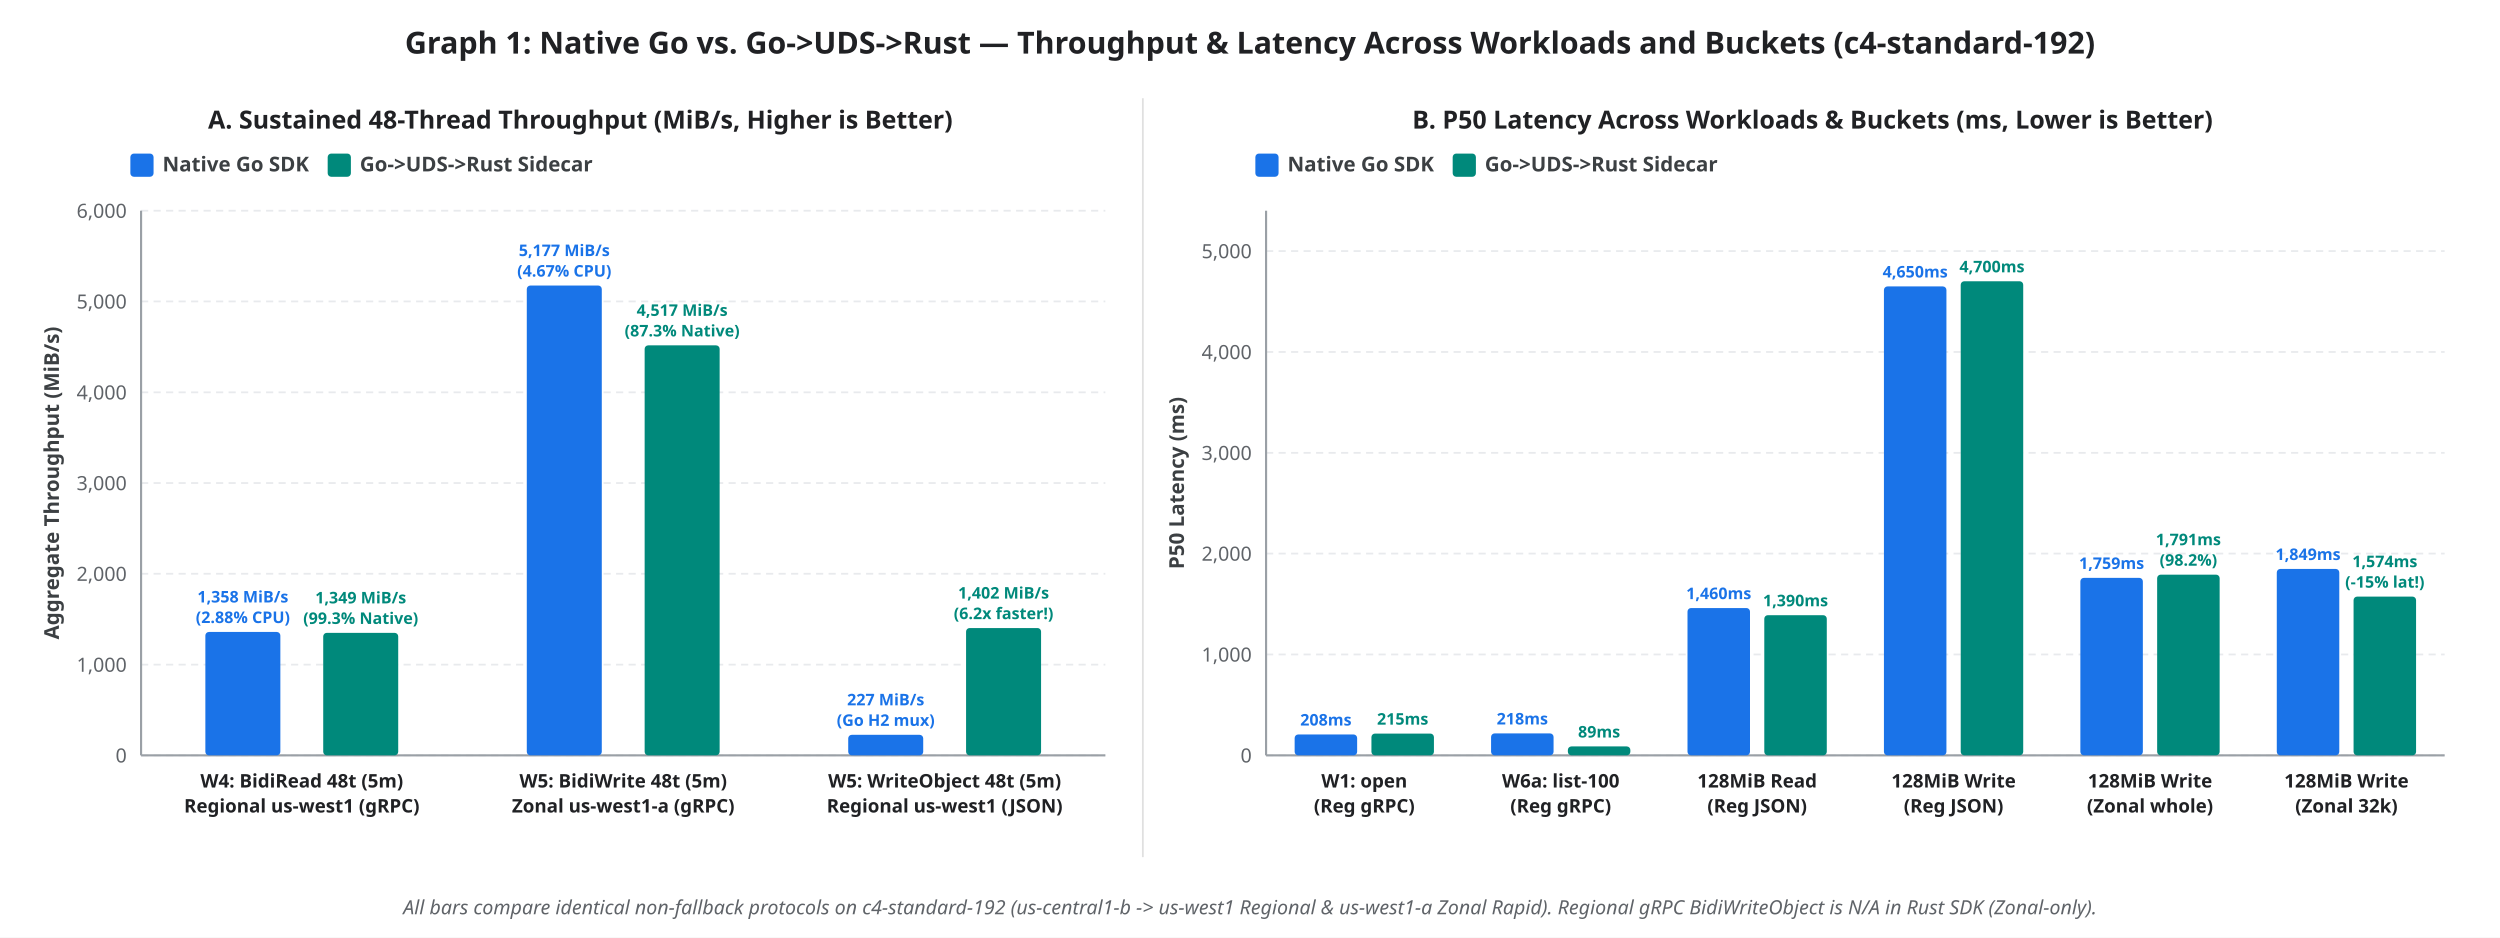
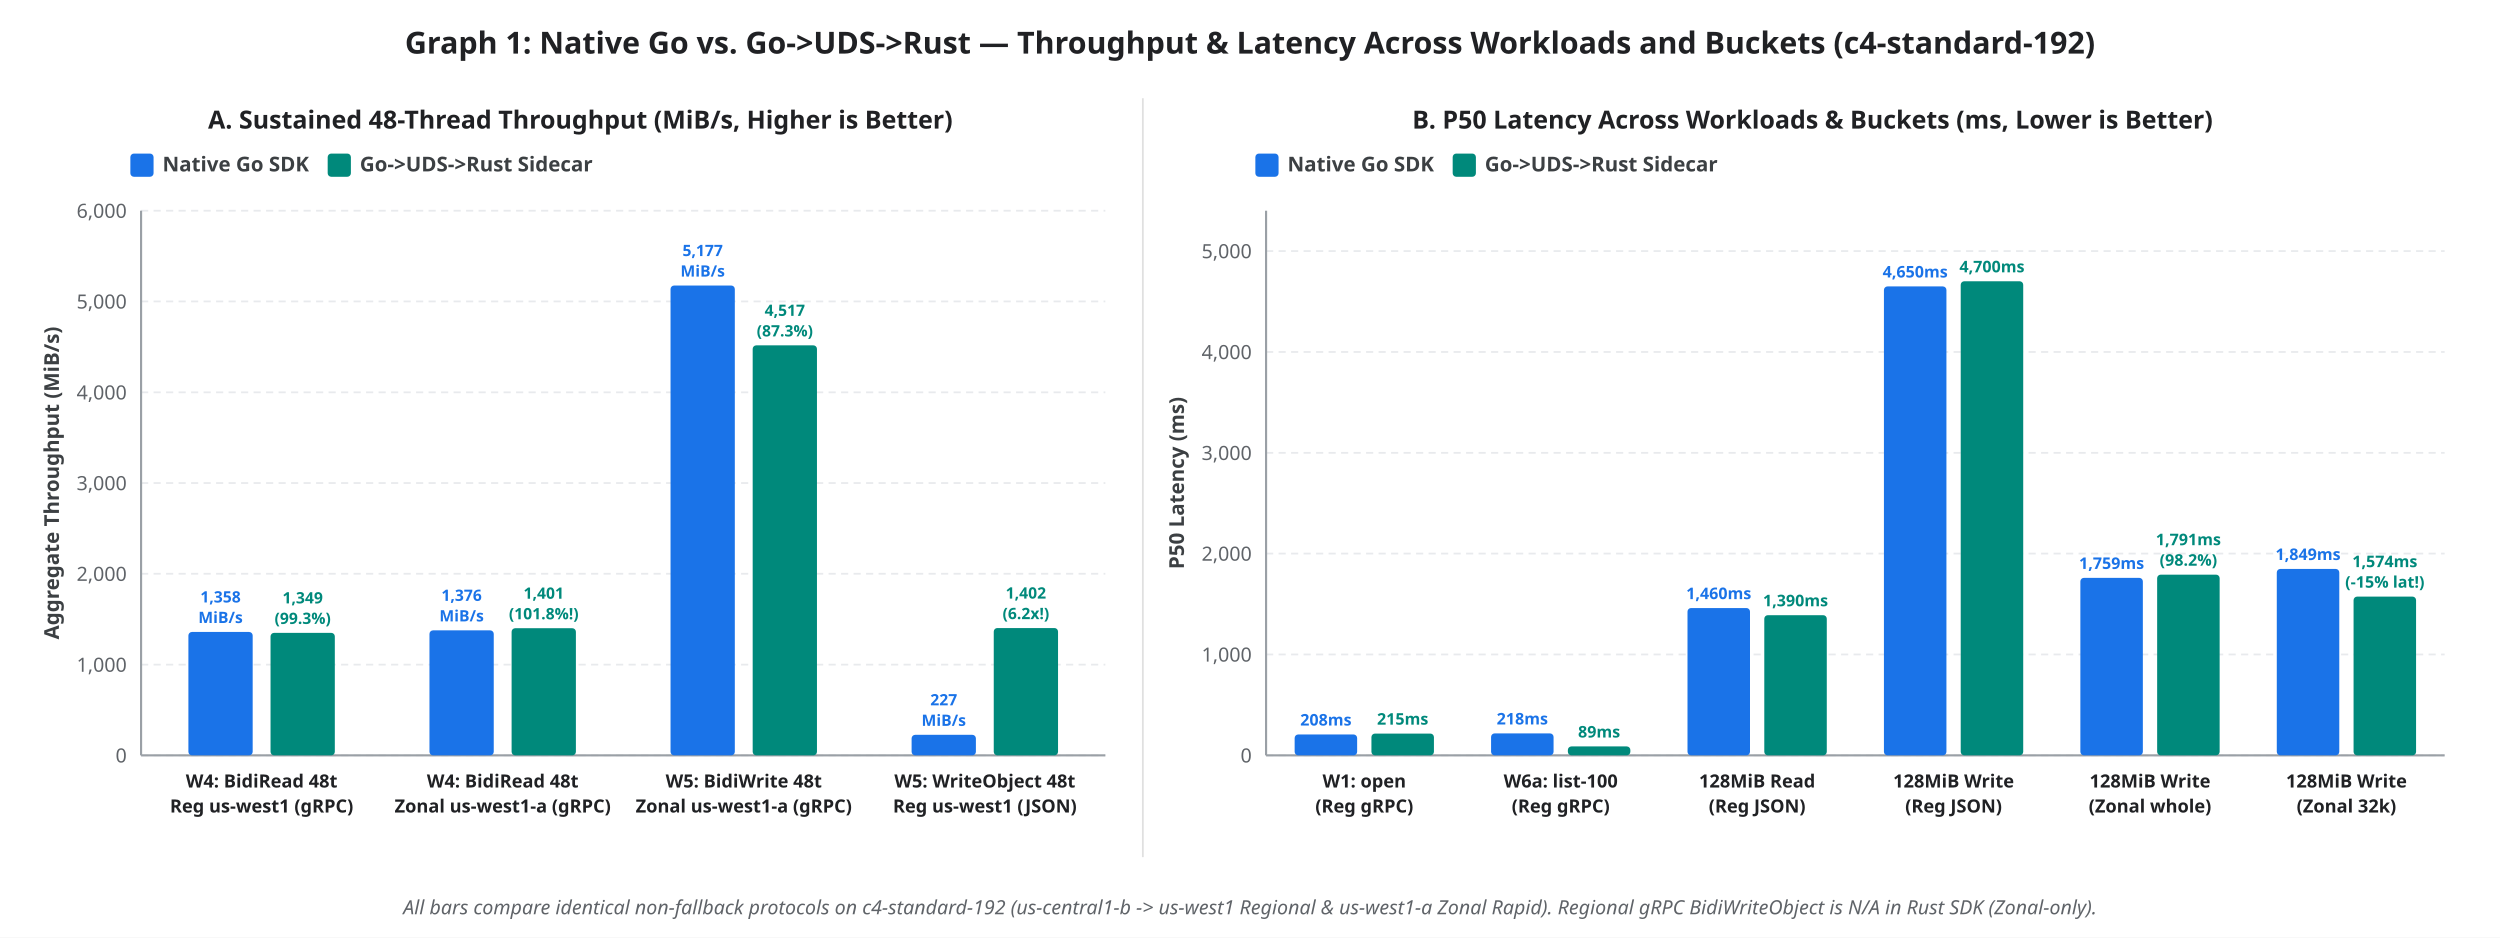
<svg xmlns="http://www.w3.org/2000/svg" width="1400" height="525" viewBox="0 0 1400 525">
  <rect width="1400" height="525" fill="#FFFFFF" />
  <text x="700" y="30" text-anchor="middle" font-family="sans-serif" font-size="17" font-weight="bold" fill="#202124">Graph 1: Native Go vs. Go-&gt;UDS-&gt;Rust — Throughput &amp; Latency Across Workloads and Buckets (c4-standard-192)</text>
  <line x1="640" y1="55" x2="640" y2="480" stroke="#E0E0E0" stroke-width="1" />
  <text x="325.0" y="72" text-anchor="middle" font-family="sans-serif" font-size="14" font-weight="bold" fill="#202124">A. Sustained 48-Thread Throughput (MiB/s, Higher is Better)</text>
  <rect x="73" y="86" width="13" height="13" rx="2" fill="#1A73E8" />
  <text x="91" y="96" font-family="sans-serif" font-size="11.5" font-weight="600" fill="#3C4043">Native Go SDK</text>
  <rect x="183.5" y="86" width="13" height="13" rx="2" fill="#00897B" />
  <text x="201.5" y="96" font-family="sans-serif" font-size="11.5" font-weight="600" fill="#3C4043">Go-&gt;UDS-&gt;Rust Sidecar</text>
  <line x1="79" y1="423.0" x2="619" y2="423.0" stroke="#E8EAED" stroke-width="1" stroke-dasharray="4,3" />
  <text x="71" y="427.0" text-anchor="end" font-family="sans-serif" font-size="11" fill="#5F6368">0</text>
  <line x1="79" y1="372.2" x2="619" y2="372.2" stroke="#E8EAED" stroke-width="1" stroke-dasharray="4,3" />
  <text x="71" y="376.2" text-anchor="end" font-family="sans-serif" font-size="11" fill="#5F6368">1,000</text>
  <line x1="79" y1="321.3" x2="619" y2="321.3" stroke="#E8EAED" stroke-width="1" stroke-dasharray="4,3" />
  <text x="71" y="325.3" text-anchor="end" font-family="sans-serif" font-size="11" fill="#5F6368">2,000</text>
  <line x1="79" y1="270.5" x2="619" y2="270.5" stroke="#E8EAED" stroke-width="1" stroke-dasharray="4,3" />
  <text x="71" y="274.5" text-anchor="end" font-family="sans-serif" font-size="11" fill="#5F6368">3,000</text>
  <line x1="79" y1="219.7" x2="619" y2="219.7" stroke="#E8EAED" stroke-width="1" stroke-dasharray="4,3" />
  <text x="71" y="223.7" text-anchor="end" font-family="sans-serif" font-size="11" fill="#5F6368">4,000</text>
  <line x1="79" y1="168.8" x2="619" y2="168.8" stroke="#E8EAED" stroke-width="1" stroke-dasharray="4,3" />
  <text x="71" y="172.8" text-anchor="end" font-family="sans-serif" font-size="11" fill="#5F6368">5,000</text>
  <line x1="79" y1="118.0" x2="619" y2="118.0" stroke="#E8EAED" stroke-width="1" stroke-dasharray="4,3" />
  <text x="71" y="122.0" text-anchor="end" font-family="sans-serif" font-size="11" fill="#5F6368">6,000</text>
  <line x1="79" y1="118" x2="79" y2="423" stroke="#9AA0A6" stroke-width="1.2" />
  <line x1="79" y1="423" x2="619" y2="423" stroke="#9AA0A6" stroke-width="1.2" />
  <text x="33" y="270.5" text-anchor="middle" font-family="sans-serif" font-size="11.5" font-weight="bold" fill="#3C4043" transform="rotate(-90 33 270.5)">Aggregate Throughput (MiB/s)</text>
-   <rect x="115.0" y="353.9" width="42.0" height="69.1" rx="2" fill="#1A73E8" />
-   <text x="136.0" y="337.4" text-anchor="middle" font-family="sans-serif" font-size="9.0" font-weight="bold" fill="#1A73E8">1,358 MiB/s</text>
-   <text x="136.0" y="348.9" text-anchor="middle" font-family="sans-serif" font-size="9.0" font-weight="bold" fill="#1A73E8">(2.88% CPU)</text>
-   <rect x="181.0" y="354.4" width="42.0" height="68.6" rx="2" fill="#00897B" />
-   <text x="202.0" y="337.9" text-anchor="middle" font-family="sans-serif" font-size="9.0" font-weight="bold" fill="#00897B">1,349 MiB/s</text>
-   <text x="202.0" y="349.4" text-anchor="middle" font-family="sans-serif" font-size="9.0" font-weight="bold" fill="#00897B">(99.3% Native)</text>
-   <text x="169.0" y="441" text-anchor="middle" font-family="sans-serif" font-size="10.5" font-weight="600" fill="#202124">W4: BidiRead 48t (5m)</text>
-   <text x="169.0" y="455" text-anchor="middle" font-family="sans-serif" font-size="10.5" font-weight="600" fill="#202124">Regional us-west1 (gRPC)</text>
-   <rect x="295.0" y="159.9" width="42.0" height="263.1" rx="2" fill="#1A73E8" />
-   <text x="316.0" y="143.4" text-anchor="middle" font-family="sans-serif" font-size="9.0" font-weight="bold" fill="#1A73E8">5,177 MiB/s</text>
-   <text x="316.0" y="154.9" text-anchor="middle" font-family="sans-serif" font-size="9.0" font-weight="bold" fill="#1A73E8">(4.67% CPU)</text>
-   <rect x="361.0" y="193.4" width="42.0" height="229.6" rx="2" fill="#00897B" />
-   <text x="382.0" y="176.9" text-anchor="middle" font-family="sans-serif" font-size="9.0" font-weight="bold" fill="#00897B">4,517 MiB/s</text>
-   <text x="382.0" y="188.4" text-anchor="middle" font-family="sans-serif" font-size="9.0" font-weight="bold" fill="#00897B">(87.3% Native)</text>
-   <text x="349.0" y="441" text-anchor="middle" font-family="sans-serif" font-size="10.5" font-weight="600" fill="#202124">W5: BidiWrite 48t (5m)</text>
-   <text x="349.0" y="455" text-anchor="middle" font-family="sans-serif" font-size="10.5" font-weight="600" fill="#202124">Zonal us-west1-a (gRPC)</text>
-   <rect x="475.0" y="411.5" width="42.0" height="11.5" rx="2" fill="#1A73E8" />
-   <text x="496.0" y="395.0" text-anchor="middle" font-family="sans-serif" font-size="9.0" font-weight="bold" fill="#1A73E8">227 MiB/s</text>
-   <text x="496.0" y="406.5" text-anchor="middle" font-family="sans-serif" font-size="9.0" font-weight="bold" fill="#1A73E8">(Go H2 mux)</text>
-   <rect x="541.0" y="351.7" width="42.0" height="71.3" rx="2" fill="#00897B" />
-   <text x="562.0" y="335.2" text-anchor="middle" font-family="sans-serif" font-size="9.0" font-weight="bold" fill="#00897B">1,402 MiB/s</text>
-   <text x="562.0" y="346.7" text-anchor="middle" font-family="sans-serif" font-size="9.0" font-weight="bold" fill="#00897B">(6.2x faster!)</text>
-   <text x="529.0" y="441" text-anchor="middle" font-family="sans-serif" font-size="10.5" font-weight="600" fill="#202124">W5: WriteObject 48t (5m)</text>
-   <text x="529.0" y="455" text-anchor="middle" font-family="sans-serif" font-size="10.5" font-weight="600" fill="#202124">Regional us-west1 (JSON)</text>
+   <rect x="105.5" y="353.9" width="36.0" height="69.1" rx="2" fill="#1A73E8" />
+   <text x="123.5" y="337.4" text-anchor="middle" font-family="sans-serif" font-size="8.8" font-weight="bold" fill="#1A73E8">1,358</text>
+   <text x="123.5" y="348.9" text-anchor="middle" font-family="sans-serif" font-size="8.8" font-weight="bold" fill="#1A73E8">MiB/s</text>
+   <rect x="151.5" y="354.4" width="36.0" height="68.6" rx="2" fill="#00897B" />
+   <text x="169.5" y="337.9" text-anchor="middle" font-family="sans-serif" font-size="8.8" font-weight="bold" fill="#00897B">1,349</text>
+   <text x="169.5" y="349.4" text-anchor="middle" font-family="sans-serif" font-size="8.8" font-weight="bold" fill="#00897B">(99.3%)</text>
+   <text x="146.5" y="441" text-anchor="middle" font-family="sans-serif" font-size="10.2" font-weight="600" fill="#202124">W4: BidiRead 48t</text>
+   <text x="146.5" y="455" text-anchor="middle" font-family="sans-serif" font-size="10.2" font-weight="600" fill="#202124">Reg us-west1 (gRPC)</text>
+   <rect x="240.5" y="353.0" width="36.0" height="70.0" rx="2" fill="#1A73E8" />
+   <text x="258.5" y="336.5" text-anchor="middle" font-family="sans-serif" font-size="8.8" font-weight="bold" fill="#1A73E8">1,376</text>
+   <text x="258.5" y="348.0" text-anchor="middle" font-family="sans-serif" font-size="8.8" font-weight="bold" fill="#1A73E8">MiB/s</text>
+   <rect x="286.5" y="351.8" width="36.0" height="71.2" rx="2" fill="#00897B" />
+   <text x="304.5" y="335.3" text-anchor="middle" font-family="sans-serif" font-size="8.8" font-weight="bold" fill="#00897B">1,401</text>
+   <text x="304.5" y="346.8" text-anchor="middle" font-family="sans-serif" font-size="8.8" font-weight="bold" fill="#00897B">(101.8%!)</text>
+   <text x="281.5" y="441" text-anchor="middle" font-family="sans-serif" font-size="10.2" font-weight="600" fill="#202124">W4: BidiRead 48t</text>
+   <text x="281.5" y="455" text-anchor="middle" font-family="sans-serif" font-size="10.2" font-weight="600" fill="#202124">Zonal us-west1-a (gRPC)</text>
+   <rect x="375.5" y="159.9" width="36.0" height="263.1" rx="2" fill="#1A73E8" />
+   <text x="393.5" y="143.4" text-anchor="middle" font-family="sans-serif" font-size="8.8" font-weight="bold" fill="#1A73E8">5,177</text>
+   <text x="393.5" y="154.9" text-anchor="middle" font-family="sans-serif" font-size="8.8" font-weight="bold" fill="#1A73E8">MiB/s</text>
+   <rect x="421.5" y="193.4" width="36.0" height="229.6" rx="2" fill="#00897B" />
+   <text x="439.5" y="176.9" text-anchor="middle" font-family="sans-serif" font-size="8.8" font-weight="bold" fill="#00897B">4,517</text>
+   <text x="439.5" y="188.4" text-anchor="middle" font-family="sans-serif" font-size="8.8" font-weight="bold" fill="#00897B">(87.3%)</text>
+   <text x="416.5" y="441" text-anchor="middle" font-family="sans-serif" font-size="10.2" font-weight="600" fill="#202124">W5: BidiWrite 48t</text>
+   <text x="416.5" y="455" text-anchor="middle" font-family="sans-serif" font-size="10.2" font-weight="600" fill="#202124">Zonal us-west1-a (gRPC)</text>
+   <rect x="510.5" y="411.5" width="36.0" height="11.5" rx="2" fill="#1A73E8" />
+   <text x="528.5" y="395.0" text-anchor="middle" font-family="sans-serif" font-size="8.8" font-weight="bold" fill="#1A73E8">227</text>
+   <text x="528.5" y="406.5" text-anchor="middle" font-family="sans-serif" font-size="8.8" font-weight="bold" fill="#1A73E8">MiB/s</text>
+   <rect x="556.5" y="351.7" width="36.0" height="71.3" rx="2" fill="#00897B" />
+   <text x="574.5" y="335.2" text-anchor="middle" font-family="sans-serif" font-size="8.8" font-weight="bold" fill="#00897B">1,402</text>
+   <text x="574.5" y="346.7" text-anchor="middle" font-family="sans-serif" font-size="8.8" font-weight="bold" fill="#00897B">(6.2x!)</text>
+   <text x="551.5" y="441" text-anchor="middle" font-family="sans-serif" font-size="10.2" font-weight="600" fill="#202124">W5: WriteObject 48t</text>
+   <text x="551.5" y="455" text-anchor="middle" font-family="sans-serif" font-size="10.2" font-weight="600" fill="#202124">Reg us-west1 (JSON)</text>
  <text x="1015.0" y="72" text-anchor="middle" font-family="sans-serif" font-size="14" font-weight="bold" fill="#202124">B. P50 Latency Across Workloads &amp; Buckets (ms, Lower is Better)</text>
  <rect x="703" y="86" width="13" height="13" rx="2" fill="#1A73E8" />
  <text x="721" y="96" font-family="sans-serif" font-size="11.5" font-weight="600" fill="#3C4043">Native Go SDK</text>
  <rect x="813.5" y="86" width="13" height="13" rx="2" fill="#00897B" />
  <text x="831.5" y="96" font-family="sans-serif" font-size="11.5" font-weight="600" fill="#3C4043">Go-&gt;UDS-&gt;Rust Sidecar</text>
  <line x1="709" y1="423.0" x2="1369" y2="423.0" stroke="#E8EAED" stroke-width="1" stroke-dasharray="4,3" />
  <text x="701" y="427.0" text-anchor="end" font-family="sans-serif" font-size="11" fill="#5F6368">0</text>
  <line x1="709" y1="366.5" x2="1369" y2="366.5" stroke="#E8EAED" stroke-width="1" stroke-dasharray="4,3" />
  <text x="701" y="370.5" text-anchor="end" font-family="sans-serif" font-size="11" fill="#5F6368">1,000</text>
  <line x1="709" y1="310.0" x2="1369" y2="310.0" stroke="#E8EAED" stroke-width="1" stroke-dasharray="4,3" />
  <text x="701" y="314.0" text-anchor="end" font-family="sans-serif" font-size="11" fill="#5F6368">2,000</text>
  <line x1="709" y1="253.6" x2="1369" y2="253.6" stroke="#E8EAED" stroke-width="1" stroke-dasharray="4,3" />
  <text x="701" y="257.6" text-anchor="end" font-family="sans-serif" font-size="11" fill="#5F6368">3,000</text>
  <line x1="709" y1="197.1" x2="1369" y2="197.1" stroke="#E8EAED" stroke-width="1" stroke-dasharray="4,3" />
  <text x="701" y="201.1" text-anchor="end" font-family="sans-serif" font-size="11" fill="#5F6368">4,000</text>
  <line x1="709" y1="140.6" x2="1369" y2="140.6" stroke="#E8EAED" stroke-width="1" stroke-dasharray="4,3" />
  <text x="701" y="144.6" text-anchor="end" font-family="sans-serif" font-size="11" fill="#5F6368">5,000</text>
  <line x1="709" y1="118" x2="709" y2="423" stroke="#9AA0A6" stroke-width="1.2" />
  <line x1="709" y1="423" x2="1369" y2="423" stroke="#9AA0A6" stroke-width="1.2" />
  <text x="663" y="270.5" text-anchor="middle" font-family="sans-serif" font-size="11.5" font-weight="bold" fill="#3C4043" transform="rotate(-90 663 270.5)">P50 Latency (ms)</text>
  <rect x="725.0" y="411.3" width="35.0" height="11.7" rx="2" fill="#1A73E8" />
  <text x="742.5" y="406.3" text-anchor="middle" font-family="sans-serif" font-size="9.0" font-weight="bold" fill="#1A73E8">208ms</text>
  <rect x="768.0" y="410.8" width="35.0" height="12.2" rx="2" fill="#00897B" />
  <text x="785.5" y="405.8" text-anchor="middle" font-family="sans-serif" font-size="9.0" font-weight="bold" fill="#00897B">215ms</text>
-   <text x="764.0" y="441" text-anchor="middle" font-family="sans-serif" font-size="10.5" font-weight="600" fill="#202124">W1: open</text>
-   <text x="764.0" y="455" text-anchor="middle" font-family="sans-serif" font-size="10.5" font-weight="600" fill="#202124">(Reg gRPC)</text>
+   <text x="764.0" y="441" text-anchor="middle" font-family="sans-serif" font-size="10.2" font-weight="600" fill="#202124">W1: open</text>
+   <text x="764.0" y="455" text-anchor="middle" font-family="sans-serif" font-size="10.2" font-weight="600" fill="#202124">(Reg gRPC)</text>
  <rect x="835.0" y="410.7" width="35.0" height="12.3" rx="2" fill="#1A73E8" />
  <text x="852.5" y="405.7" text-anchor="middle" font-family="sans-serif" font-size="9.0" font-weight="bold" fill="#1A73E8">218ms</text>
  <rect x="878.0" y="418.0" width="35.0" height="5.0" rx="2" fill="#00897B" />
  <text x="895.5" y="413.0" text-anchor="middle" font-family="sans-serif" font-size="9.0" font-weight="bold" fill="#00897B">89ms</text>
-   <text x="874.0" y="441" text-anchor="middle" font-family="sans-serif" font-size="10.5" font-weight="600" fill="#202124">W6a: list-100</text>
-   <text x="874.0" y="455" text-anchor="middle" font-family="sans-serif" font-size="10.5" font-weight="600" fill="#202124">(Reg gRPC)</text>
+   <text x="874.0" y="441" text-anchor="middle" font-family="sans-serif" font-size="10.2" font-weight="600" fill="#202124">W6a: list-100</text>
+   <text x="874.0" y="455" text-anchor="middle" font-family="sans-serif" font-size="10.2" font-weight="600" fill="#202124">(Reg gRPC)</text>
  <rect x="945.0" y="340.5" width="35.0" height="82.5" rx="2" fill="#1A73E8" />
  <text x="962.5" y="335.5" text-anchor="middle" font-family="sans-serif" font-size="9.0" font-weight="bold" fill="#1A73E8">1,460ms</text>
  <rect x="988.0" y="344.5" width="35.0" height="78.5" rx="2" fill="#00897B" />
  <text x="1005.5" y="339.5" text-anchor="middle" font-family="sans-serif" font-size="9.0" font-weight="bold" fill="#00897B">1,390ms</text>
-   <text x="984.0" y="441" text-anchor="middle" font-family="sans-serif" font-size="10.5" font-weight="600" fill="#202124">128MiB Read</text>
-   <text x="984.0" y="455" text-anchor="middle" font-family="sans-serif" font-size="10.5" font-weight="600" fill="#202124">(Reg JSON)</text>
+   <text x="984.0" y="441" text-anchor="middle" font-family="sans-serif" font-size="10.2" font-weight="600" fill="#202124">128MiB Read</text>
+   <text x="984.0" y="455" text-anchor="middle" font-family="sans-serif" font-size="10.2" font-weight="600" fill="#202124">(Reg JSON)</text>
  <rect x="1055.0" y="160.4" width="35.0" height="262.6" rx="2" fill="#1A73E8" />
  <text x="1072.5" y="155.4" text-anchor="middle" font-family="sans-serif" font-size="9.0" font-weight="bold" fill="#1A73E8">4,650ms</text>
  <rect x="1098.0" y="157.5" width="35.0" height="265.5" rx="2" fill="#00897B" />
  <text x="1115.5" y="152.5" text-anchor="middle" font-family="sans-serif" font-size="9.0" font-weight="bold" fill="#00897B">4,700ms</text>
-   <text x="1094.0" y="441" text-anchor="middle" font-family="sans-serif" font-size="10.5" font-weight="600" fill="#202124">128MiB Write</text>
-   <text x="1094.0" y="455" text-anchor="middle" font-family="sans-serif" font-size="10.5" font-weight="600" fill="#202124">(Reg JSON)</text>
+   <text x="1094.0" y="441" text-anchor="middle" font-family="sans-serif" font-size="10.2" font-weight="600" fill="#202124">128MiB Write</text>
+   <text x="1094.0" y="455" text-anchor="middle" font-family="sans-serif" font-size="10.2" font-weight="600" fill="#202124">(Reg JSON)</text>
  <rect x="1165.0" y="323.6" width="35.0" height="99.4" rx="2" fill="#1A73E8" />
  <text x="1182.5" y="318.6" text-anchor="middle" font-family="sans-serif" font-size="9.0" font-weight="bold" fill="#1A73E8">1,759ms</text>
  <rect x="1208.0" y="321.8" width="35.0" height="101.2" rx="2" fill="#00897B" />
  <text x="1225.5" y="305.3" text-anchor="middle" font-family="sans-serif" font-size="9.0" font-weight="bold" fill="#00897B">1,791ms</text>
  <text x="1225.5" y="316.8" text-anchor="middle" font-family="sans-serif" font-size="9.0" font-weight="bold" fill="#00897B">(98.2%)</text>
-   <text x="1204.0" y="441" text-anchor="middle" font-family="sans-serif" font-size="10.5" font-weight="600" fill="#202124">128MiB Write</text>
-   <text x="1204.0" y="455" text-anchor="middle" font-family="sans-serif" font-size="10.5" font-weight="600" fill="#202124">(Zonal whole)</text>
+   <text x="1204.0" y="441" text-anchor="middle" font-family="sans-serif" font-size="10.2" font-weight="600" fill="#202124">128MiB Write</text>
+   <text x="1204.0" y="455" text-anchor="middle" font-family="sans-serif" font-size="10.2" font-weight="600" fill="#202124">(Zonal whole)</text>
  <rect x="1275.0" y="318.6" width="35.0" height="104.4" rx="2" fill="#1A73E8" />
  <text x="1292.5" y="313.6" text-anchor="middle" font-family="sans-serif" font-size="9.0" font-weight="bold" fill="#1A73E8">1,849ms</text>
  <rect x="1318.0" y="334.1" width="35.0" height="88.9" rx="2" fill="#00897B" />
  <text x="1335.5" y="317.6" text-anchor="middle" font-family="sans-serif" font-size="9.0" font-weight="bold" fill="#00897B">1,574ms</text>
  <text x="1335.5" y="329.1" text-anchor="middle" font-family="sans-serif" font-size="9.0" font-weight="bold" fill="#00897B">(-15% lat!)</text>
-   <text x="1314.0" y="441" text-anchor="middle" font-family="sans-serif" font-size="10.5" font-weight="600" fill="#202124">128MiB Write</text>
-   <text x="1314.0" y="455" text-anchor="middle" font-family="sans-serif" font-size="10.5" font-weight="600" fill="#202124">(Zonal 32k)</text>
+   <text x="1314.0" y="441" text-anchor="middle" font-family="sans-serif" font-size="10.2" font-weight="600" fill="#202124">128MiB Write</text>
+   <text x="1314.0" y="455" text-anchor="middle" font-family="sans-serif" font-size="10.2" font-weight="600" fill="#202124">(Zonal 32k)</text>
  <text x="700" y="512" text-anchor="middle" font-family="sans-serif" font-size="11" font-style="italic" fill="#5F6368">All bars compare identical non-fallback protocols on c4-standard-192 (us-central1-b -&gt; us-west1 Regional &amp; us-west1-a Zonal Rapid). Regional gRPC BidiWriteObject is N/A in Rust SDK (Zonal-only).</text>
</svg>
